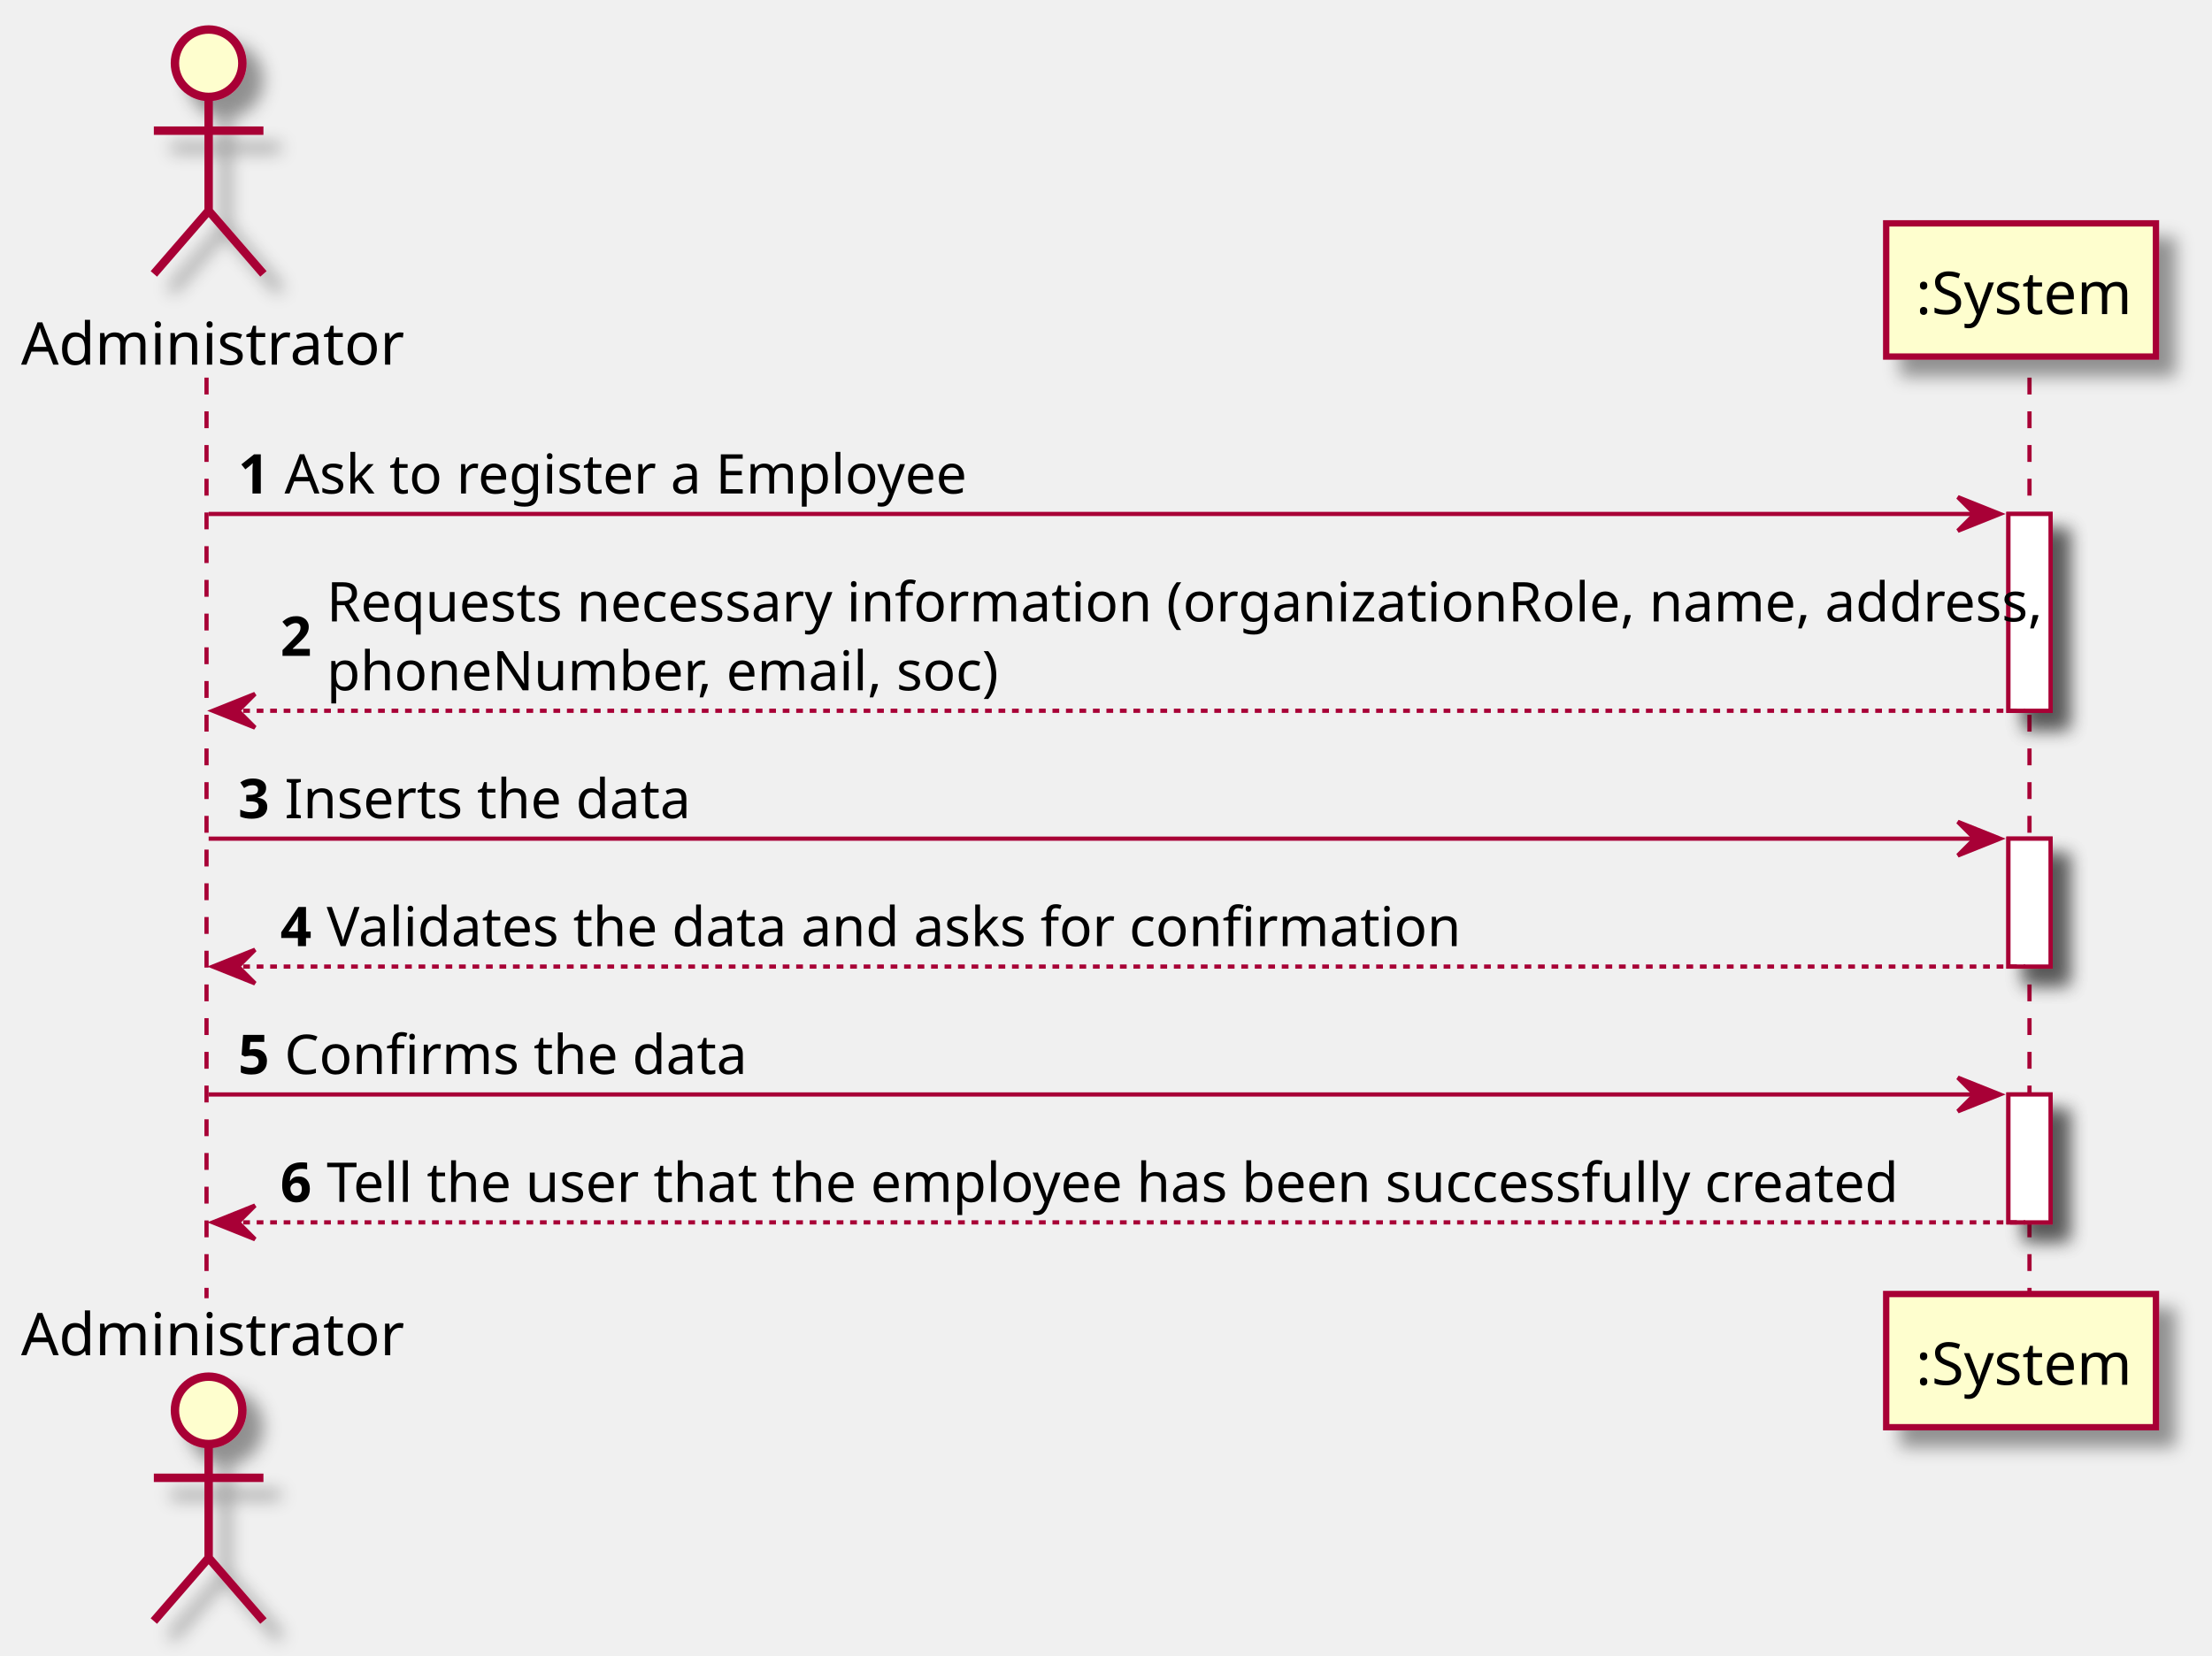
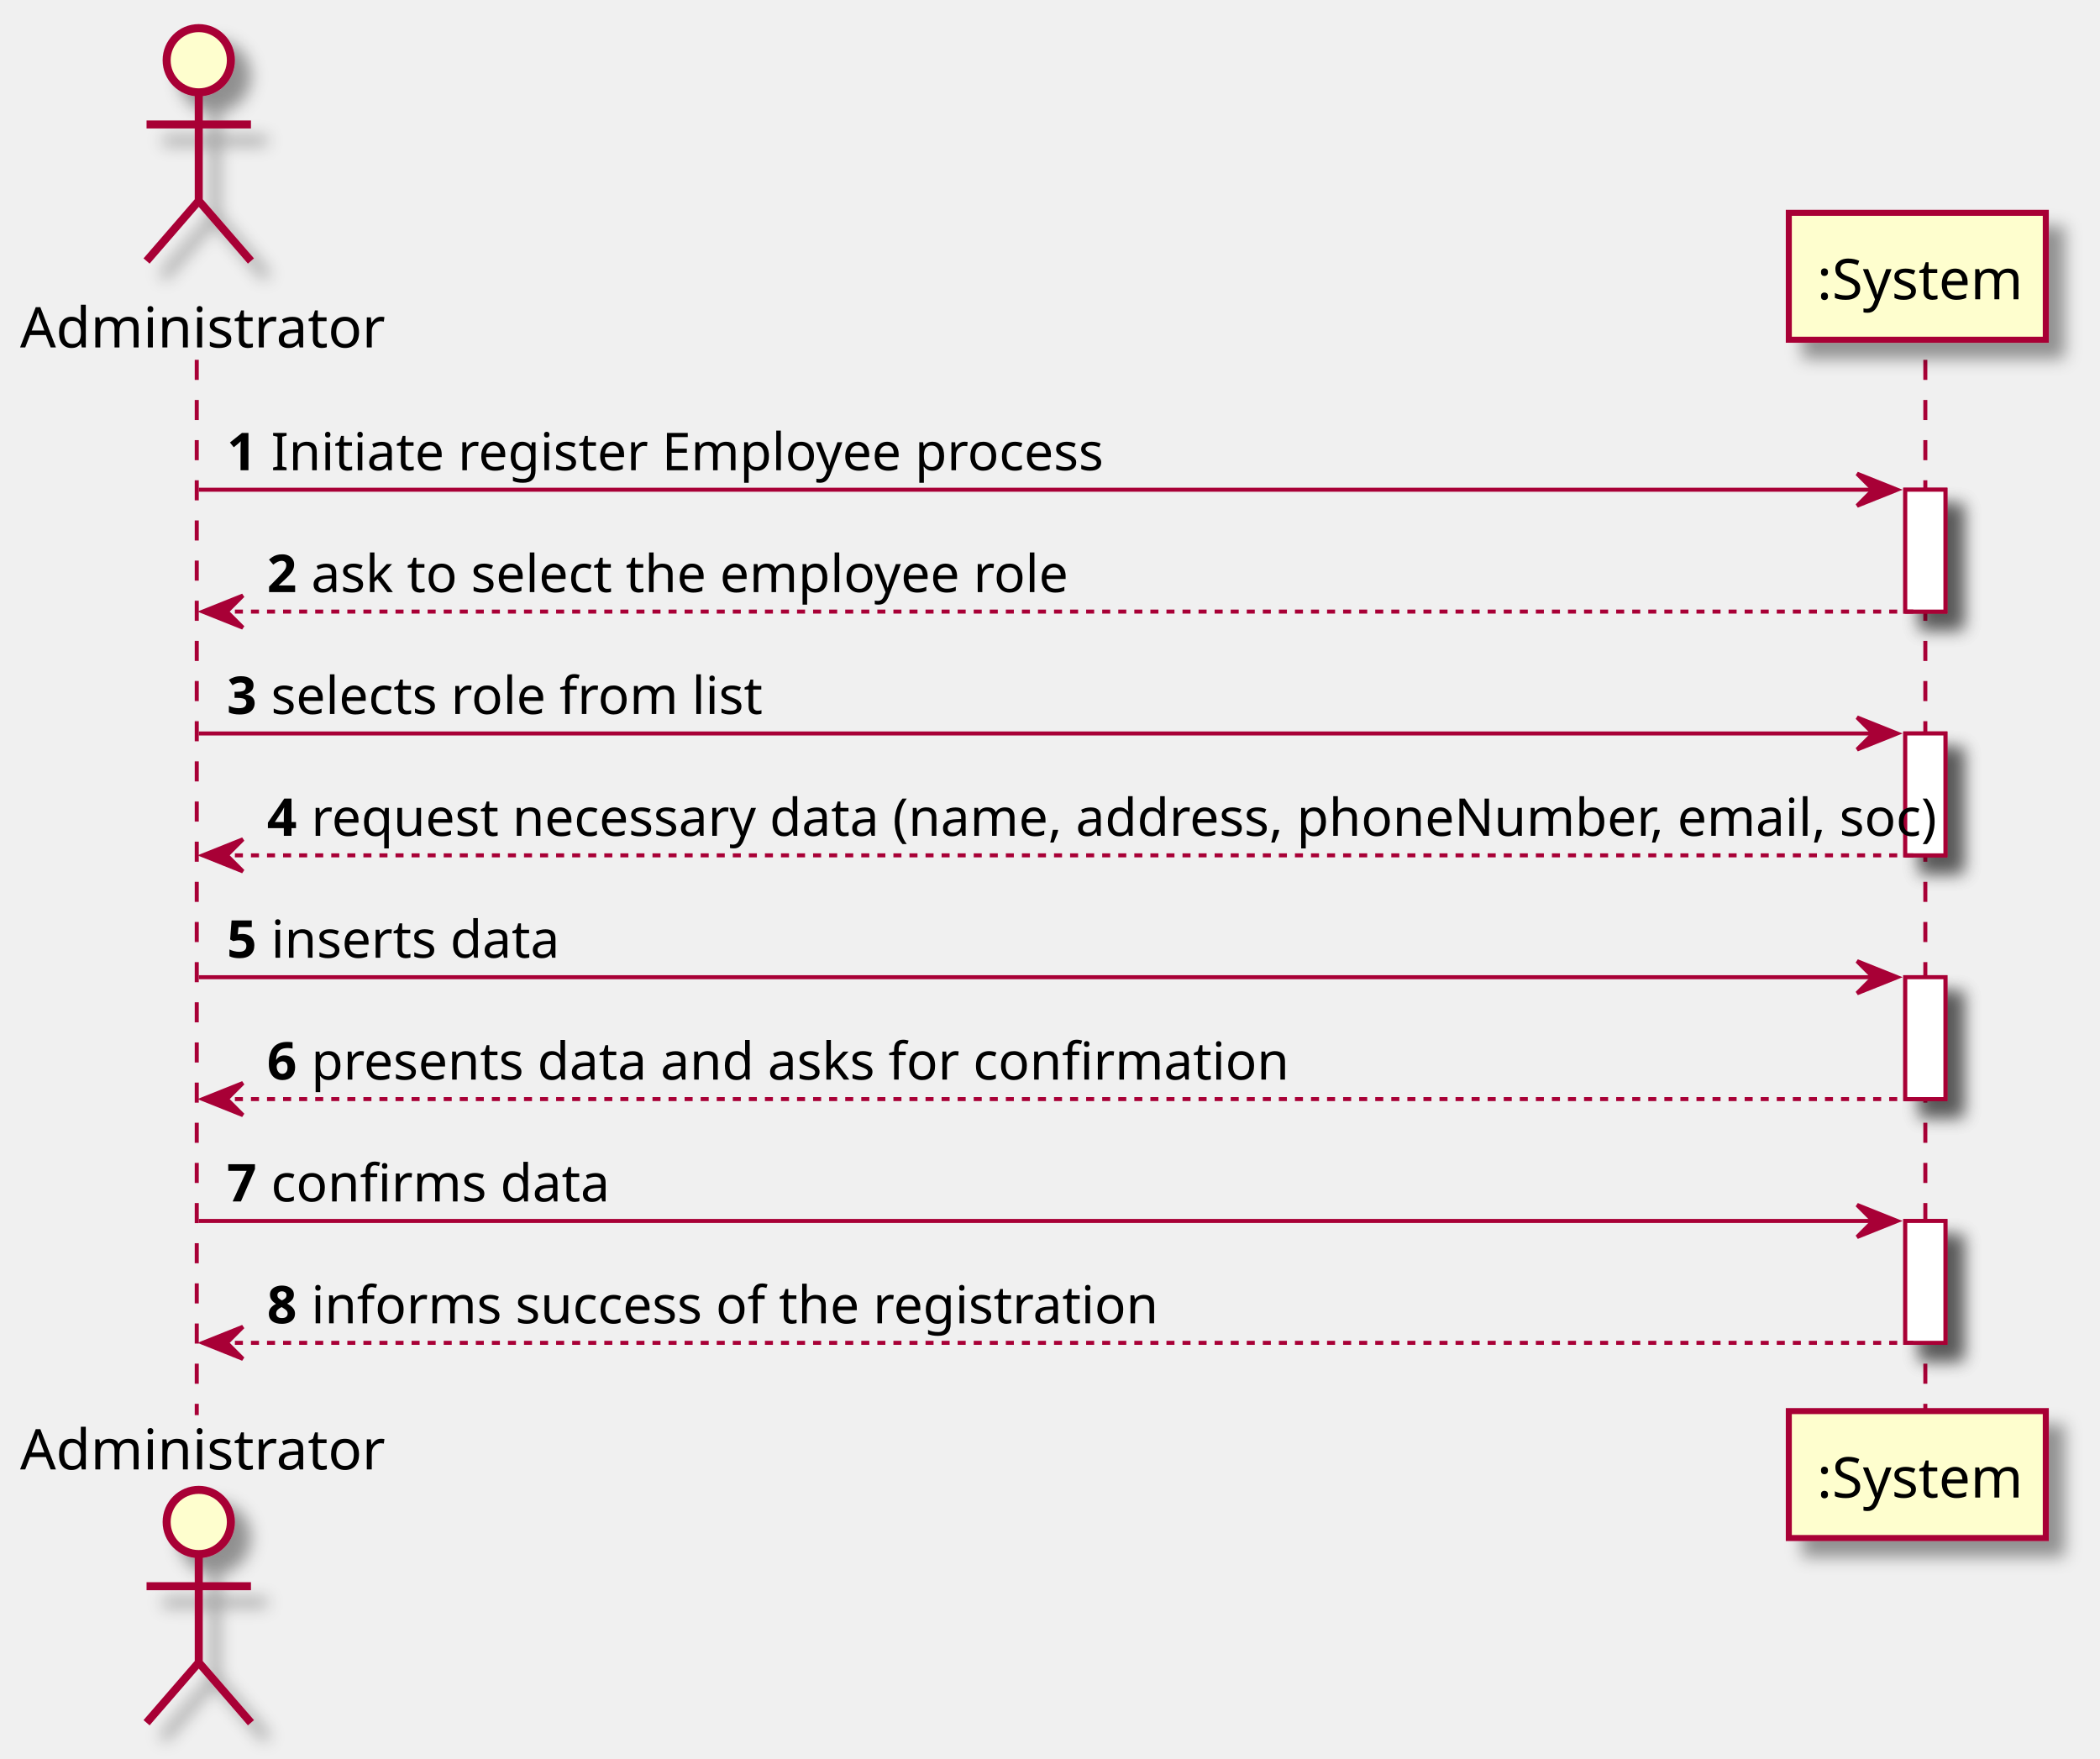
- <svg xmlns="http://www.w3.org/2000/svg" contentScriptType="application/ecmascript" contentStyleType="text/css" height="491.25px" preserveAspectRatio="none" style="width:656px;height:491px;" version="1.1" viewBox="0 0 656 491" width="656.25px" zoomAndPan="magnify">
+ <svg xmlns="http://www.w3.org/2000/svg" contentScriptType="application/ecmascript" contentStyleType="text/css" height="438px" preserveAspectRatio="none" style="width:523px;height:438px;" version="1.1" viewBox="0 0 523 438" width="523px" zoomAndPan="magnify">
  <defs>
-     <filter height="300%" id="f1x4epo82ma2x4" width="300%" x="-1" y="-1">
-       <feGaussianBlur result="blurOut" stdDeviation="2.5" />
+     <filter height="300%" id="f1b4hqhrfved62" width="300%" x="-1" y="-1">
+       <feGaussianBlur result="blurOut" stdDeviation="2.0" />
      <feColorMatrix in="blurOut" result="blurOut2" type="matrix" values="0 0 0 0 0 0 0 0 0 0 0 0 0 0 0 0 0 0 .4 0" />
-       <feOffset dx="5.0" dy="5.0" in="blurOut2" result="blurOut3" />
+       <feOffset dx="4.0" dy="4.0" in="blurOut2" result="blurOut3" />
      <feBlend in="SourceGraphic" in2="blurOut3" mode="normal" />
    </filter>
  </defs>
  <g>
-     <rect fill="#FFFFFF" filter="url(#f1x4epo82ma2x4)" height="58.379" style="stroke:#A80036;stroke-width:1.25;" width="12.5" x="595.625" y="152.451" />
-     <rect fill="#FFFFFF" filter="url(#f1x4epo82ma2x4)" height="37.94" style="stroke:#A80036;stroke-width:1.25;" width="12.5" x="595.625" y="248.769" />
-     <rect fill="#FFFFFF" filter="url(#f1x4epo82ma2x4)" height="37.94" style="stroke:#A80036;stroke-width:1.25;" width="12.5" x="595.625" y="324.648" />
-     <line style="stroke:#A80036;stroke-width:1.25;stroke-dasharray:5.0,5.0;" x1="61.25" x2="61.25" y1="112.012" y2="385.088" />
-     <line style="stroke:#A80036;stroke-width:1.25;stroke-dasharray:5.0,5.0;" x1="601.875" x2="601.875" y1="112.012" y2="385.088" />
-     <text fill="#000000" font-family="sans-serif" font-size="17.5" lengthAdjust="spacing" textLength="103.75" x="6.25" y="108.166">Administrator</text>
-     <ellipse cx="61.875" cy="18.75" fill="#FEFECE" filter="url(#f1x4epo82ma2x4)" rx="10" ry="10" style="stroke:#A80036;stroke-width:2.5;" />
-     <path d="M61.875,28.75 L61.875,62.5 M45.625,38.75 L78.125,38.75 M61.875,62.5 L45.625,81.25 M61.875,62.5 L78.125,81.25 " fill="none" filter="url(#f1x4epo82ma2x4)" style="stroke:#A80036;stroke-width:2.5;" />
-     <text fill="#000000" font-family="sans-serif" font-size="17.5" lengthAdjust="spacing" textLength="103.75" x="6.25" y="402.004">Administrator</text>
-     <ellipse cx="61.875" cy="418.35" fill="#FEFECE" filter="url(#f1x4epo82ma2x4)" rx="10" ry="10" style="stroke:#A80036;stroke-width:2.5;" />
-     <path d="M61.875,428.35 L61.875,462.1 M45.625,438.35 L78.125,438.35 M61.875,462.1 L45.625,480.85 M61.875,462.1 L78.125,480.85 " fill="none" filter="url(#f1x4epo82ma2x4)" style="stroke:#A80036;stroke-width:2.5;" />
-     <rect fill="#FEFECE" filter="url(#f1x4epo82ma2x4)" height="39.512" style="stroke:#A80036;stroke-width:1.875;" width="80" x="559.375" y="66.25" />
-     <text fill="#000000" font-family="sans-serif" font-size="17.5" lengthAdjust="spacing" textLength="62.5" x="568.125" y="93.166">:System</text>
-     <rect fill="#FEFECE" filter="url(#f1x4epo82ma2x4)" height="39.512" style="stroke:#A80036;stroke-width:1.875;" width="80" x="559.375" y="383.838" />
-     <text fill="#000000" font-family="sans-serif" font-size="17.5" lengthAdjust="spacing" textLength="62.5" x="568.125" y="410.754">:System</text>
-     <rect fill="#FFFFFF" filter="url(#f1x4epo82ma2x4)" height="58.379" style="stroke:#A80036;stroke-width:1.25;" width="12.5" x="595.625" y="152.451" />
-     <rect fill="#FFFFFF" filter="url(#f1x4epo82ma2x4)" height="37.94" style="stroke:#A80036;stroke-width:1.25;" width="12.5" x="595.625" y="248.769" />
-     <rect fill="#FFFFFF" filter="url(#f1x4epo82ma2x4)" height="37.94" style="stroke:#A80036;stroke-width:1.25;" width="12.5" x="595.625" y="324.648" />
-     <polygon fill="#A80036" points="580.625,147.451,593.125,152.451,580.625,157.451,585.625,152.451" style="stroke:#A80036;stroke-width:1.25;" />
-     <line style="stroke:#A80036;stroke-width:1.25;" x1="61.875" x2="588.125" y1="152.451" y2="152.451" />
-     <text fill="#000000" font-family="sans-serif" font-size="16.25" font-weight="bold" lengthAdjust="spacing" textLength="8.75" x="70.625" y="146.381">1</text>
-     <text fill="#000000" font-family="sans-serif" font-size="16.25" lengthAdjust="spacing" textLength="197.5" x="84.375" y="146.381">Ask to register a Employee</text>
-     <polygon fill="#A80036" points="75.625,205.83,63.125,210.83,75.625,215.83,70.625,210.83" style="stroke:#A80036;stroke-width:1.25;" />
-     <line style="stroke:#A80036;stroke-width:1.25;stroke-dasharray:2.0,2.0;" x1="68.125" x2="600.625" y1="210.83" y2="210.83" />
-     <text fill="#000000" font-family="sans-serif" font-size="16.25" font-weight="bold" lengthAdjust="spacing" textLength="8.75" x="83.125" y="194.54">2</text>
-     <text fill="#000000" font-family="sans-serif" font-size="16.25" lengthAdjust="spacing" textLength="485" x="96.875" y="184.32">Requests necessary information (organizationRole, name, address,</text>
-     <text fill="#000000" font-family="sans-serif" font-size="16.25" lengthAdjust="spacing" textLength="190" x="96.875" y="204.76">phoneNumber, email, soc)</text>
-     <polygon fill="#A80036" points="580.625,243.769,593.125,248.769,580.625,253.769,585.625,248.769" style="stroke:#A80036;stroke-width:1.25;" />
-     <line style="stroke:#A80036;stroke-width:1.25;" x1="61.875" x2="588.125" y1="248.769" y2="248.769" />
-     <text fill="#000000" font-family="sans-serif" font-size="16.25" font-weight="bold" lengthAdjust="spacing" textLength="8.75" x="70.625" y="242.699">3</text>
-     <text fill="#000000" font-family="sans-serif" font-size="16.25" lengthAdjust="spacing" textLength="112.5" x="84.375" y="242.699">Inserts the data</text>
-     <polygon fill="#A80036" points="75.625,281.709,63.125,286.709,75.625,291.709,70.625,286.709" style="stroke:#A80036;stroke-width:1.25;" />
-     <line style="stroke:#A80036;stroke-width:1.25;stroke-dasharray:2.0,2.0;" x1="68.125" x2="600.625" y1="286.709" y2="286.709" />
-     <text fill="#000000" font-family="sans-serif" font-size="16.25" font-weight="bold" lengthAdjust="spacing" textLength="8.75" x="83.125" y="280.638">4</text>
-     <text fill="#000000" font-family="sans-serif" font-size="16.25" lengthAdjust="spacing" textLength="317.5" x="96.875" y="280.638">Validates the data and asks for confirmation</text>
-     <polygon fill="#A80036" points="580.625,319.648,593.125,324.648,580.625,329.648,585.625,324.648" style="stroke:#A80036;stroke-width:1.25;" />
-     <line style="stroke:#A80036;stroke-width:1.25;" x1="61.875" x2="588.125" y1="324.648" y2="324.648" />
-     <text fill="#000000" font-family="sans-serif" font-size="16.25" font-weight="bold" lengthAdjust="spacing" textLength="8.75" x="70.625" y="318.578">5</text>
-     <text fill="#000000" font-family="sans-serif" font-size="16.25" lengthAdjust="spacing" textLength="127.5" x="84.375" y="318.578">Confirms the data</text>
-     <polygon fill="#A80036" points="75.625,357.588,63.125,362.588,75.625,367.588,70.625,362.588" style="stroke:#A80036;stroke-width:1.25;" />
-     <line style="stroke:#A80036;stroke-width:1.25;stroke-dasharray:2.0,2.0;" x1="68.125" x2="600.625" y1="362.588" y2="362.588" />
-     <text fill="#000000" font-family="sans-serif" font-size="16.25" font-weight="bold" lengthAdjust="spacing" textLength="8.75" x="83.125" y="356.517">6</text>
-     <text fill="#000000" font-family="sans-serif" font-size="16.25" lengthAdjust="spacing" textLength="448.75" x="96.875" y="356.517">Tell the user that the employee has been successfully created</text>
+     <rect fill="#FFFFFF" filter="url(#f1b4hqhrfved62)" height="30.352" style="stroke:#A80036;stroke-width:1.0;" width="10" x="474.5" y="121.961" />
+     <rect fill="#FFFFFF" filter="url(#f1b4hqhrfved62)" height="30.352" style="stroke:#A80036;stroke-width:1.0;" width="10" x="474.5" y="182.664" />
+     <rect fill="#FFFFFF" filter="url(#f1b4hqhrfved62)" height="30.352" style="stroke:#A80036;stroke-width:1.0;" width="10" x="474.5" y="243.367" />
+     <rect fill="#FFFFFF" filter="url(#f1b4hqhrfved62)" height="30.352" style="stroke:#A80036;stroke-width:1.0;" width="10" x="474.5" y="304.07" />
+     <line style="stroke:#A80036;stroke-width:1.0;stroke-dasharray:5.0,5.0;" x1="49" x2="49" y1="89.609" y2="352.422" />
+     <line style="stroke:#A80036;stroke-width:1.0;stroke-dasharray:5.0,5.0;" x1="479.5" x2="479.5" y1="89.609" y2="352.422" />
+     <text fill="#000000" font-family="sans-serif" font-size="14" lengthAdjust="spacing" textLength="83" x="5" y="86.533">Administrator</text>
+     <ellipse cx="49.5" cy="15" fill="#FEFECE" filter="url(#f1b4hqhrfved62)" rx="8" ry="8" style="stroke:#A80036;stroke-width:2.0;" />
+     <path d="M49.5,23 L49.5,50 M36.5,31 L62.5,31 M49.5,50 L36.5,65 M49.5,50 L62.5,65 " fill="none" filter="url(#f1b4hqhrfved62)" style="stroke:#A80036;stroke-width:2.0;" />
+     <text fill="#000000" font-family="sans-serif" font-size="14" lengthAdjust="spacing" textLength="83" x="5" y="365.955">Administrator</text>
+     <ellipse cx="49.5" cy="379.031" fill="#FEFECE" filter="url(#f1b4hqhrfved62)" rx="8" ry="8" style="stroke:#A80036;stroke-width:2.0;" />
+     <path d="M49.5,387.031 L49.5,414.031 M36.5,395.031 L62.5,395.031 M49.5,414.031 L36.5,429.031 M49.5,414.031 L62.5,429.031 " fill="none" filter="url(#f1b4hqhrfved62)" style="stroke:#A80036;stroke-width:2.0;" />
+     <rect fill="#FEFECE" filter="url(#f1b4hqhrfved62)" height="31.609" style="stroke:#A80036;stroke-width:1.5;" width="64" x="445.5" y="53" />
+     <text fill="#000000" font-family="sans-serif" font-size="14" lengthAdjust="spacing" textLength="50" x="452.5" y="74.533">:System</text>
+     <rect fill="#FEFECE" filter="url(#f1b4hqhrfved62)" height="31.609" style="stroke:#A80036;stroke-width:1.5;" width="64" x="445.5" y="351.422" />
+     <text fill="#000000" font-family="sans-serif" font-size="14" lengthAdjust="spacing" textLength="50" x="452.5" y="372.955">:System</text>
+     <rect fill="#FFFFFF" filter="url(#f1b4hqhrfved62)" height="30.352" style="stroke:#A80036;stroke-width:1.0;" width="10" x="474.5" y="121.961" />
+     <rect fill="#FFFFFF" filter="url(#f1b4hqhrfved62)" height="30.352" style="stroke:#A80036;stroke-width:1.0;" width="10" x="474.5" y="182.664" />
+     <rect fill="#FFFFFF" filter="url(#f1b4hqhrfved62)" height="30.352" style="stroke:#A80036;stroke-width:1.0;" width="10" x="474.5" y="243.367" />
+     <rect fill="#FFFFFF" filter="url(#f1b4hqhrfved62)" height="30.352" style="stroke:#A80036;stroke-width:1.0;" width="10" x="474.5" y="304.07" />
+     <polygon fill="#A80036" points="462.5,117.961,472.5,121.961,462.5,125.961,466.5,121.961" style="stroke:#A80036;stroke-width:1.0;" />
+     <line style="stroke:#A80036;stroke-width:1.0;" x1="49.5" x2="468.5" y1="121.961" y2="121.961" />
+     <text fill="#000000" font-family="sans-serif" font-size="13" font-weight="bold" lengthAdjust="spacing" textLength="7" x="56.5" y="117.105">1</text>
+     <text fill="#000000" font-family="sans-serif" font-size="13" lengthAdjust="spacing" textLength="197" x="67.5" y="117.105">Initiate register Employee process</text>
+     <polygon fill="#A80036" points="60.5,148.312,50.5,152.312,60.5,156.312,56.5,152.312" style="stroke:#A80036;stroke-width:1.0;" />
+     <line style="stroke:#A80036;stroke-width:1.0;stroke-dasharray:2.0,2.0;" x1="54.5" x2="478.5" y1="152.312" y2="152.312" />
+     <text fill="#000000" font-family="sans-serif" font-size="13" font-weight="bold" lengthAdjust="spacing" textLength="7" x="66.5" y="147.456">2</text>
+     <text fill="#000000" font-family="sans-serif" font-size="13" lengthAdjust="spacing" textLength="182" x="77.5" y="147.456">ask to select the employee role</text>
+     <polygon fill="#A80036" points="462.5,178.664,472.5,182.664,462.5,186.664,466.5,182.664" style="stroke:#A80036;stroke-width:1.0;" />
+     <line style="stroke:#A80036;stroke-width:1.0;" x1="49.5" x2="468.5" y1="182.664" y2="182.664" />
+     <text fill="#000000" font-family="sans-serif" font-size="13" font-weight="bold" lengthAdjust="spacing" textLength="7" x="56.5" y="177.808">3</text>
+     <text fill="#000000" font-family="sans-serif" font-size="13" lengthAdjust="spacing" textLength="117" x="67.5" y="177.808">selects role from list</text>
+     <polygon fill="#A80036" points="60.5,209.016,50.5,213.016,60.5,217.016,56.5,213.016" style="stroke:#A80036;stroke-width:1.0;" />
+     <line style="stroke:#A80036;stroke-width:1.0;stroke-dasharray:2.0,2.0;" x1="54.5" x2="478.5" y1="213.016" y2="213.016" />
+     <text fill="#000000" font-family="sans-serif" font-size="13" font-weight="bold" lengthAdjust="spacing" textLength="7" x="66.5" y="208.159">4</text>
+     <text fill="#000000" font-family="sans-serif" font-size="13" lengthAdjust="spacing" textLength="390" x="77.5" y="208.159">request necessary data (name, address, phoneNumber, email, soc)</text>
+     <polygon fill="#A80036" points="462.5,239.367,472.5,243.367,462.5,247.367,466.5,243.367" style="stroke:#A80036;stroke-width:1.0;" />
+     <line style="stroke:#A80036;stroke-width:1.0;" x1="49.5" x2="468.5" y1="243.367" y2="243.367" />
+     <text fill="#000000" font-family="sans-serif" font-size="13" font-weight="bold" lengthAdjust="spacing" textLength="7" x="56.5" y="238.511">5</text>
+     <text fill="#000000" font-family="sans-serif" font-size="13" lengthAdjust="spacing" textLength="68" x="67.5" y="238.511">inserts data</text>
+     <polygon fill="#A80036" points="60.5,269.719,50.5,273.719,60.5,277.719,56.5,273.719" style="stroke:#A80036;stroke-width:1.0;" />
+     <line style="stroke:#A80036;stroke-width:1.0;stroke-dasharray:2.0,2.0;" x1="54.5" x2="478.5" y1="273.719" y2="273.719" />
+     <text fill="#000000" font-family="sans-serif" font-size="13" font-weight="bold" lengthAdjust="spacing" textLength="7" x="66.5" y="268.862">6</text>
+     <text fill="#000000" font-family="sans-serif" font-size="13" lengthAdjust="spacing" textLength="228" x="77.5" y="268.862">presents data and asks for confirmation</text>
+     <polygon fill="#A80036" points="462.5,300.07,472.5,304.07,462.5,308.07,466.5,304.07" style="stroke:#A80036;stroke-width:1.0;" />
+     <line style="stroke:#A80036;stroke-width:1.0;" x1="49.5" x2="468.5" y1="304.07" y2="304.07" />
+     <text fill="#000000" font-family="sans-serif" font-size="13" font-weight="bold" lengthAdjust="spacing" textLength="7" x="56.5" y="299.214">7</text>
+     <text fill="#000000" font-family="sans-serif" font-size="13" lengthAdjust="spacing" textLength="78" x="67.5" y="299.214">confirms data</text>
+     <polygon fill="#A80036" points="60.5,330.422,50.5,334.422,60.5,338.422,56.5,334.422" style="stroke:#A80036;stroke-width:1.0;" />
+     <line style="stroke:#A80036;stroke-width:1.0;stroke-dasharray:2.0,2.0;" x1="54.5" x2="478.5" y1="334.422" y2="334.422" />
+     <text fill="#000000" font-family="sans-serif" font-size="13" font-weight="bold" lengthAdjust="spacing" textLength="7" x="66.5" y="329.565">8</text>
+     <text fill="#000000" font-family="sans-serif" font-size="13" lengthAdjust="spacing" textLength="199" x="77.5" y="329.565">informs success of the registration</text>
  </g>
</svg>
